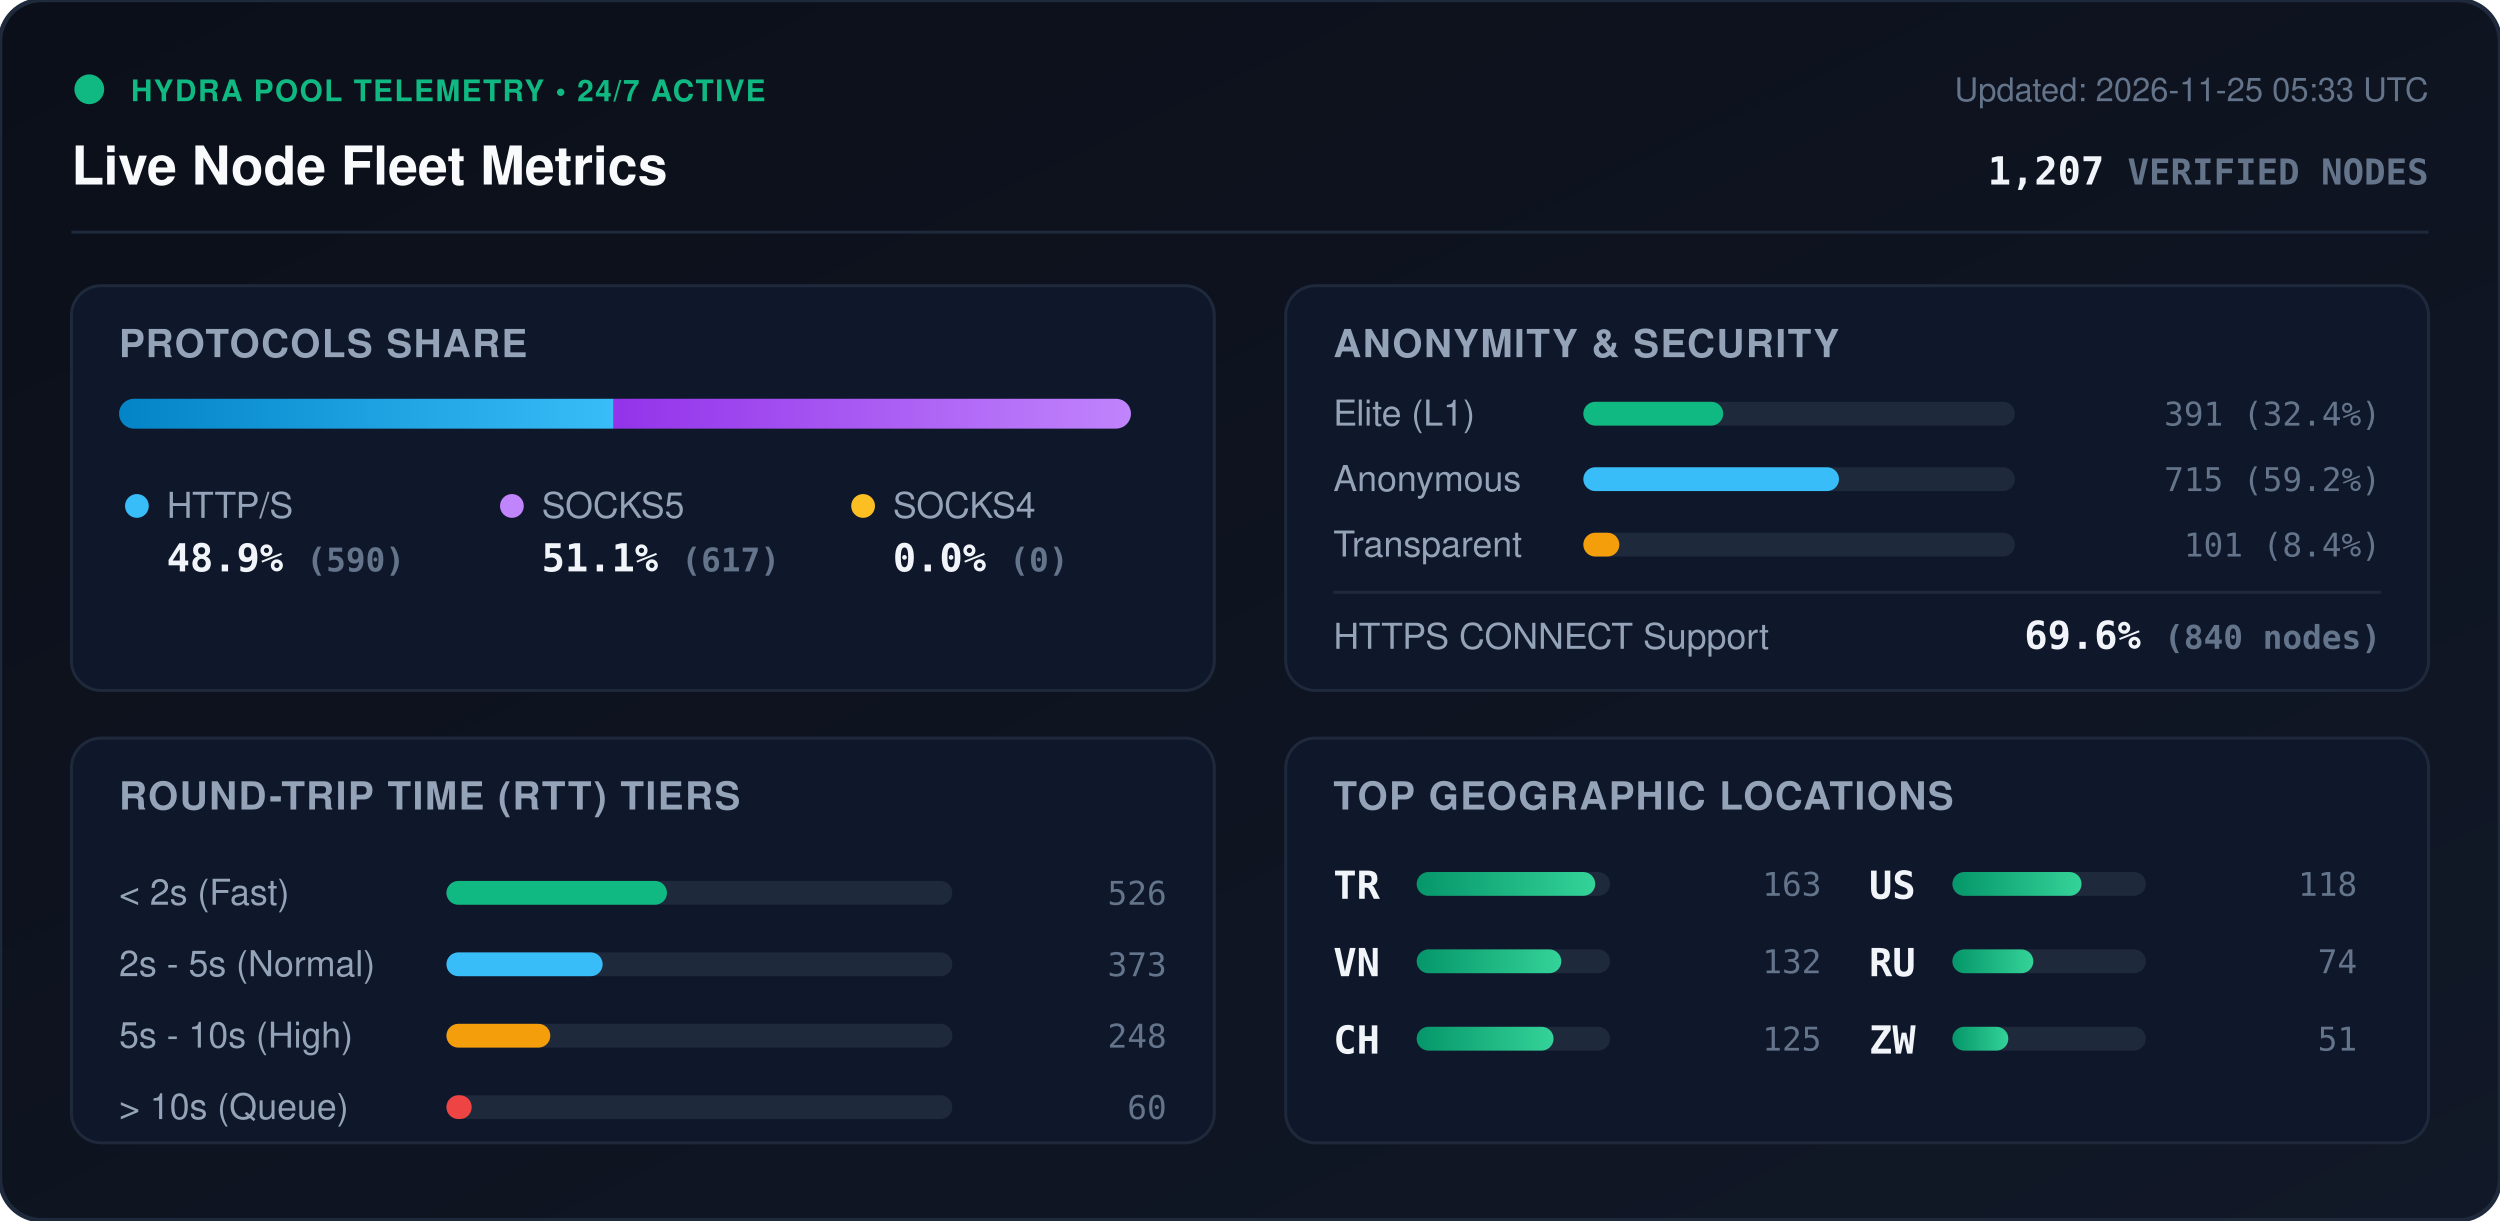
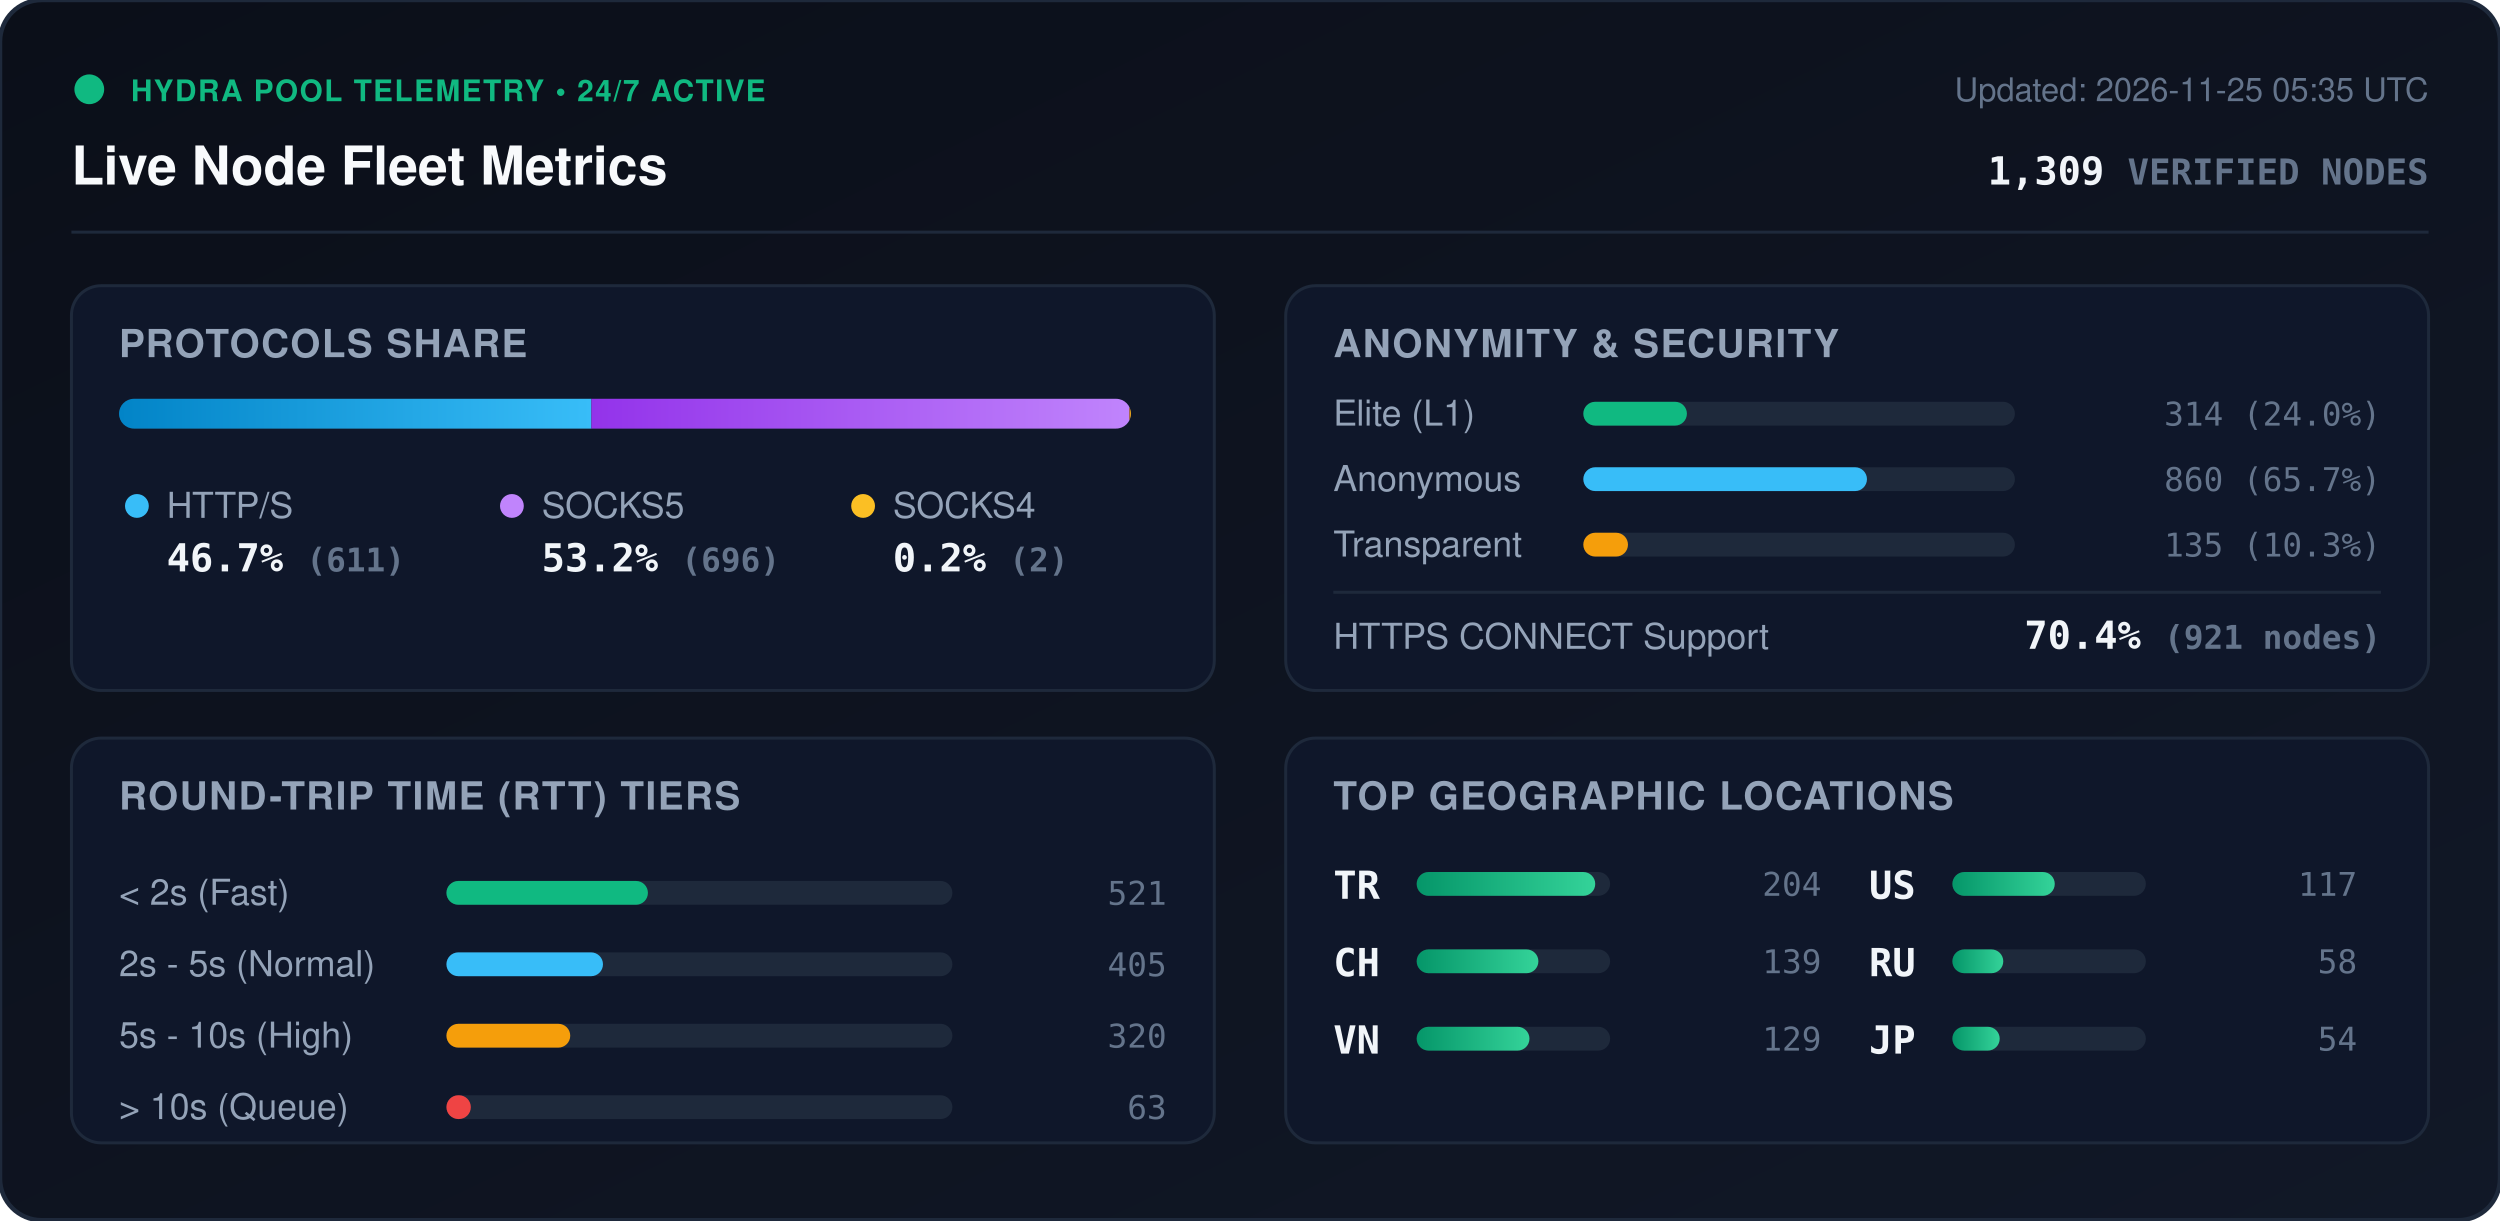
<svg xmlns="http://www.w3.org/2000/svg" viewBox="0 0 840 410" width="840" height="410" style="max-width: 100%; height: auto;">
  <defs>
    <linearGradient id="bg" x1="0%" y1="0%" x2="100%" y2="100%">
      <stop offset="0%" stop-color="#0b0f19" />
      <stop offset="100%" stop-color="#111827" />
    </linearGradient>
    <linearGradient id="bar-http" x1="0%" y1="0%" x2="100%" y2="0%">
      <stop offset="0%" stop-color="#0284c7" />
      <stop offset="100%" stop-color="#38bdf8" />
    </linearGradient>
    <linearGradient id="bar-socks5" x1="0%" y1="0%" x2="100%" y2="0%">
      <stop offset="0%" stop-color="#9333ea" />
      <stop offset="100%" stop-color="#c084fc" />
    </linearGradient>
    <linearGradient id="bar-socks4" x1="0%" y1="0%" x2="100%" y2="0%">
      <stop offset="0%" stop-color="#d97706" />
      <stop offset="100%" stop-color="#fbbf24" />
    </linearGradient>
    <linearGradient id="bar-green" x1="0%" y1="0%" x2="100%" y2="0%">
      <stop offset="0%" stop-color="#059669" />
      <stop offset="100%" stop-color="#34d399" />
    </linearGradient>
    <clipPath id="prog-track-clip">
      <rect width="340.0" height="10" rx="5" />
    </clipPath>
    <style>
      .title { font: 700 18px -apple-system, BlinkMacSystemFont, 'Segoe UI', Helvetica, Arial, sans-serif; fill: #f8fafc; }
      .sub { font: 500 11px -apple-system, BlinkMacSystemFont, 'Segoe UI', Helvetica, Arial, sans-serif; fill: #64748b; }
      .section-hdr { font: 600 13px -apple-system, BlinkMacSystemFont, 'Segoe UI', Helvetica, Arial, sans-serif; fill: #94a3b8; letter-spacing: 0.5px; }
      .metric-val { font: 700 13px -apple-system, BlinkMacSystemFont, 'Segoe UI', Helvetica, Arial, sans-serif; fill: #f1f5f9; }
      .metric-lbl { font: 500 12px -apple-system, BlinkMacSystemFont, 'Segoe UI', Helvetica, Arial, sans-serif; fill: #94a3b8; }
      .badge-txt { font: 700 10px -apple-system, BlinkMacSystemFont, 'Segoe UI', Helvetica, Arial, sans-serif; fill: #10b981; letter-spacing: 0.5px; }
      .mono { font-family: ui-monospace, SFMono-Regular, Menlo, Monaco, Consolas, monospace; }
      .pulse { animation: beacon 2s infinite ease-in-out; }
      @keyframes beacon { 0%, 100% { opacity: 1; } 50% { opacity: 0.35; } }
    </style>
  </defs>
  <rect width="840" height="410" rx="14" fill="url(#bg)" stroke="#1e293b" stroke-width="1.5" />
  <g transform="translate(24, 24)">
    <circle cx="6" cy="6" r="5" fill="#10b981" class="pulse" />
    <text x="20" y="10" class="badge-txt">HYDRA POOL TELEMETRY • 24/7 ACTIVE</text>
    <text x="0" y="38" class="title">Live Node Fleet Metrics</text>
-     <text x="792" y="10" text-anchor="end" class="sub">Updated: 2026-11-25 05:33 UTC</text>
-     <text x="792" y="38" text-anchor="end" class="metric-val mono" fill="#38bdf8">1,207 <tspan font-size="12" fill="#64748b">VERIFIED NODES</tspan>
+     <text x="792" y="10" text-anchor="end" class="sub">Updated: 2026-11-25 05:35 UTC</text>
+     <text x="792" y="38" text-anchor="end" class="metric-val mono" fill="#38bdf8">1,309 <tspan font-size="12" fill="#64748b">VERIFIED NODES</tspan>
    </text>
  </g>
  <line x1="24" y1="78" x2="816" y2="78" stroke="#1e293b" stroke-width="1" />
  <g transform="translate(24, 96)">
    <rect width="384" height="136" rx="10" fill="#0f172a" stroke="#1e293b" />
    <text x="16" y="24" class="section-hdr">PROTOCOLS SHARE</text>
    <g transform="translate(16, 38)">
      <rect width="340.0" height="10" rx="5" fill="#1e293b" />
      <g clip-path="url(#prog-track-clip)">
-         <rect x="0" width="166.2" height="10" fill="url(#bar-http)" />
-         <rect x="166.2" width="173.8" height="10" fill="url(#bar-socks5)" />
-         <rect x="340.0" width="0.0" height="10" fill="url(#bar-socks4)" />
+         <rect x="0" width="158.7" height="10" fill="url(#bar-http)" />
+         <rect x="158.7" width="180.8" height="10" fill="url(#bar-socks5)" />
+         <rect x="339.5" width="0.5" height="10" fill="url(#bar-socks4)" />
      </g>
    </g>
    <g transform="translate(16, 68)">
      <circle cx="6" cy="6" r="4" fill="#38bdf8" />
      <text x="16" y="10" class="metric-lbl">HTTP/S</text>
-       <text x="16" y="28" class="metric-val mono">48.9% <tspan font-size="11" fill="#64748b">(590)</tspan>
+       <text x="16" y="28" class="metric-val mono">46.7% <tspan font-size="11" fill="#64748b">(611)</tspan>
      </text>
      <circle cx="132" cy="6" r="4" fill="#c084fc" />
      <text x="142" y="10" class="metric-lbl">SOCKS5</text>
-       <text x="142" y="28" class="metric-val mono">51.1% <tspan font-size="11" fill="#64748b">(617)</tspan>
+       <text x="142" y="28" class="metric-val mono">53.2% <tspan font-size="11" fill="#64748b">(696)</tspan>
      </text>
      <circle cx="250" cy="6" r="4" fill="#fbbf24" />
      <text x="260" y="10" class="metric-lbl">SOCKS4</text>
-       <text x="260" y="28" class="metric-val mono">0.0% <tspan font-size="11" fill="#64748b">(0)</tspan>
+       <text x="260" y="28" class="metric-val mono">0.2% <tspan font-size="11" fill="#64748b">(2)</tspan>
      </text>
    </g>
  </g>
  <g transform="translate(432, 96)">
    <rect width="384" height="136" rx="10" fill="#0f172a" stroke="#1e293b" />
    <text x="16" y="24" class="section-hdr">ANONYMITY &amp; SECURITY</text>
    <text x="16" y="47" class="metric-lbl">Elite (L1)</text>
    <rect x="100" y="39" width="145.0" height="8" rx="4" fill="#1e293b" />
-     <rect x="100" y="39" width="47.0" height="8" rx="4" fill="#10b981" />
-     <text x="368" y="47" text-anchor="end" class="mono sub" fill="#e2e8f0">391 (32.4%)</text>
+     <rect x="100" y="39" width="34.8" height="8" rx="4" fill="#10b981" />
+     <text x="368" y="47" text-anchor="end" class="mono sub" fill="#e2e8f0">314 (24.0%)</text>
    <text x="16" y="69" class="metric-lbl">Anonymous</text>
    <rect x="100" y="61" width="145.0" height="8" rx="4" fill="#1e293b" />
-     <rect x="100" y="61" width="85.9" height="8" rx="4" fill="#38bdf8" />
-     <text x="368" y="69" text-anchor="end" class="mono sub" fill="#e2e8f0">715 (59.2%)</text>
+     <rect x="100" y="61" width="95.3" height="8" rx="4" fill="#38bdf8" />
+     <text x="368" y="69" text-anchor="end" class="mono sub" fill="#e2e8f0">860 (65.7%)</text>
    <text x="16" y="91" class="metric-lbl">Transparent</text>
    <rect x="100" y="83" width="145.0" height="8" rx="4" fill="#1e293b" />
-     <rect x="100" y="83" width="12.1" height="8" rx="4" fill="#f59e0b" />
-     <text x="368" y="91" text-anchor="end" class="mono sub" fill="#e2e8f0">101 (8.4%)</text>
+     <rect x="100" y="83" width="15.0" height="8" rx="4" fill="#f59e0b" />
+     <text x="368" y="91" text-anchor="end" class="mono sub" fill="#e2e8f0">135 (10.3%)</text>
    <line x1="16" y1="103" x2="368" y2="103" stroke="#1e293b" stroke-width="1" />
    <text x="16" y="122" class="metric-lbl">HTTPS CONNECT Support</text>
-     <text x="368" y="122" text-anchor="end" class="metric-val mono" fill="#34d399">69.6% <tspan font-size="11" fill="#64748b">(840 nodes)</tspan>
+     <text x="368" y="122" text-anchor="end" class="metric-val mono" fill="#34d399">70.4% <tspan font-size="11" fill="#64748b">(921 nodes)</tspan>
    </text>
  </g>
  <g transform="translate(24, 248)">
    <rect width="384" height="136" rx="10" fill="#0f172a" stroke="#1e293b" />
    <text x="16" y="24" class="section-hdr">ROUND-TRIP TIME (RTT) TIERS</text>
    <g transform="translate(16, 42)">
      <text x="0" y="14" class="metric-lbl">&lt; 2s (Fast)</text>
      <rect x="110" y="6" width="170" height="8" rx="4" fill="#1e293b" />
-       <rect x="110" y="6" width="74.1" height="8" rx="4" fill="#10b981" />
-       <text x="352" y="14" text-anchor="end" class="mono sub">526</text>
+       <rect x="110" y="6" width="67.7" height="8" rx="4" fill="#10b981" />
+       <text x="352" y="14" text-anchor="end" class="mono sub">521</text>
      <text x="0" y="38" class="metric-lbl">2s - 5s (Normal)</text>
      <rect x="110" y="30" width="170" height="8" rx="4" fill="#1e293b" />
-       <rect x="110" y="30" width="52.5" height="8" rx="4" fill="#38bdf8" />
-       <text x="352" y="38" text-anchor="end" class="mono sub">373</text>
+       <rect x="110" y="30" width="52.6" height="8" rx="4" fill="#38bdf8" />
+       <text x="352" y="38" text-anchor="end" class="mono sub">405</text>
      <text x="0" y="62" class="metric-lbl">5s - 10s (High)</text>
      <rect x="110" y="54" width="170" height="8" rx="4" fill="#1e293b" />
-       <rect x="110" y="54" width="34.9" height="8" rx="4" fill="#f59e0b" />
-       <text x="352" y="62" text-anchor="end" class="mono sub">248</text>
+       <rect x="110" y="54" width="41.6" height="8" rx="4" fill="#f59e0b" />
+       <text x="352" y="62" text-anchor="end" class="mono sub">320</text>
      <text x="0" y="86" class="metric-lbl">&gt; 10s (Queue)</text>
      <rect x="110" y="78" width="170" height="8" rx="4" fill="#1e293b" />
-       <rect x="110" y="78" width="8.5" height="8" rx="4" fill="#ef4444" />
-       <text x="352" y="86" text-anchor="end" class="mono sub">60</text>
+       <rect x="110" y="78" width="8.2" height="8" rx="4" fill="#ef4444" />
+       <text x="352" y="86" text-anchor="end" class="mono sub">63</text>
    </g>
  </g>
  <g transform="translate(432, 248)">
    <rect width="384" height="136" rx="10" fill="#0f172a" stroke="#1e293b" />
    <text x="16" y="24" class="section-hdr">TOP GEOGRAPHIC LOCATIONS</text>
    <g transform="translate(16, 42)">
      <g transform="translate(0, 0)">
        <text x="0" y="12" class="mono metric-val" font-size="12">TR</text>
        <rect x="28" y="3" width="65" height="8" rx="4" fill="#1e293b" />
        <rect x="28" y="3" width="60.0" height="8" rx="4" fill="url(#bar-green)" />
-         <text x="164" y="11" text-anchor="end" class="mono sub">163</text>
+         <text x="164" y="11" text-anchor="end" class="mono sub">204</text>
      </g>
      <g transform="translate(0, 26)">
+         <text x="0" y="12" class="mono metric-val" font-size="12">CH</text>
+         <rect x="28" y="3" width="65" height="8" rx="4" fill="#1e293b" />
+         <rect x="28" y="3" width="40.9" height="8" rx="4" fill="url(#bar-green)" />
+         <text x="164" y="11" text-anchor="end" class="mono sub">139</text>
+       </g>
+       <g transform="translate(0, 52)">
        <text x="0" y="12" class="mono metric-val" font-size="12">VN</text>
        <rect x="28" y="3" width="65" height="8" rx="4" fill="#1e293b" />
-         <rect x="28" y="3" width="48.6" height="8" rx="4" fill="url(#bar-green)" />
-         <text x="164" y="11" text-anchor="end" class="mono sub">132</text>
-       </g>
-       <g transform="translate(0, 52)">
-         <text x="0" y="12" class="mono metric-val" font-size="12">CH</text>
-         <rect x="28" y="3" width="65" height="8" rx="4" fill="#1e293b" />
-         <rect x="28" y="3" width="46.0" height="8" rx="4" fill="url(#bar-green)" />
-         <text x="164" y="11" text-anchor="end" class="mono sub">125</text>
+         <rect x="28" y="3" width="37.9" height="8" rx="4" fill="url(#bar-green)" />
+         <text x="164" y="11" text-anchor="end" class="mono sub">129</text>
      </g>
      <g transform="translate(180, 0)">
        <text x="0" y="12" class="mono metric-val" font-size="12">US</text>
        <rect x="28" y="3" width="65" height="8" rx="4" fill="#1e293b" />
-         <rect x="28" y="3" width="43.4" height="8" rx="4" fill="url(#bar-green)" />
-         <text x="164" y="11" text-anchor="end" class="mono sub">118</text>
+         <rect x="28" y="3" width="34.4" height="8" rx="4" fill="url(#bar-green)" />
+         <text x="164" y="11" text-anchor="end" class="mono sub">117</text>
      </g>
      <g transform="translate(180, 26)">
        <text x="0" y="12" class="mono metric-val" font-size="12">RU</text>
        <rect x="28" y="3" width="65" height="8" rx="4" fill="#1e293b" />
-         <rect x="28" y="3" width="27.2" height="8" rx="4" fill="url(#bar-green)" />
-         <text x="164" y="11" text-anchor="end" class="mono sub">74</text>
+         <rect x="28" y="3" width="17.1" height="8" rx="4" fill="url(#bar-green)" />
+         <text x="164" y="11" text-anchor="end" class="mono sub">58</text>
      </g>
      <g transform="translate(180, 52)">
-         <text x="0" y="12" class="mono metric-val" font-size="12">ZW</text>
+         <text x="0" y="12" class="mono metric-val" font-size="12">JP</text>
        <rect x="28" y="3" width="65" height="8" rx="4" fill="#1e293b" />
-         <rect x="28" y="3" width="18.8" height="8" rx="4" fill="url(#bar-green)" />
-         <text x="164" y="11" text-anchor="end" class="mono sub">51</text>
+         <rect x="28" y="3" width="15.9" height="8" rx="4" fill="url(#bar-green)" />
+         <text x="164" y="11" text-anchor="end" class="mono sub">54</text>
      </g>
    </g>
  </g>
</svg>
